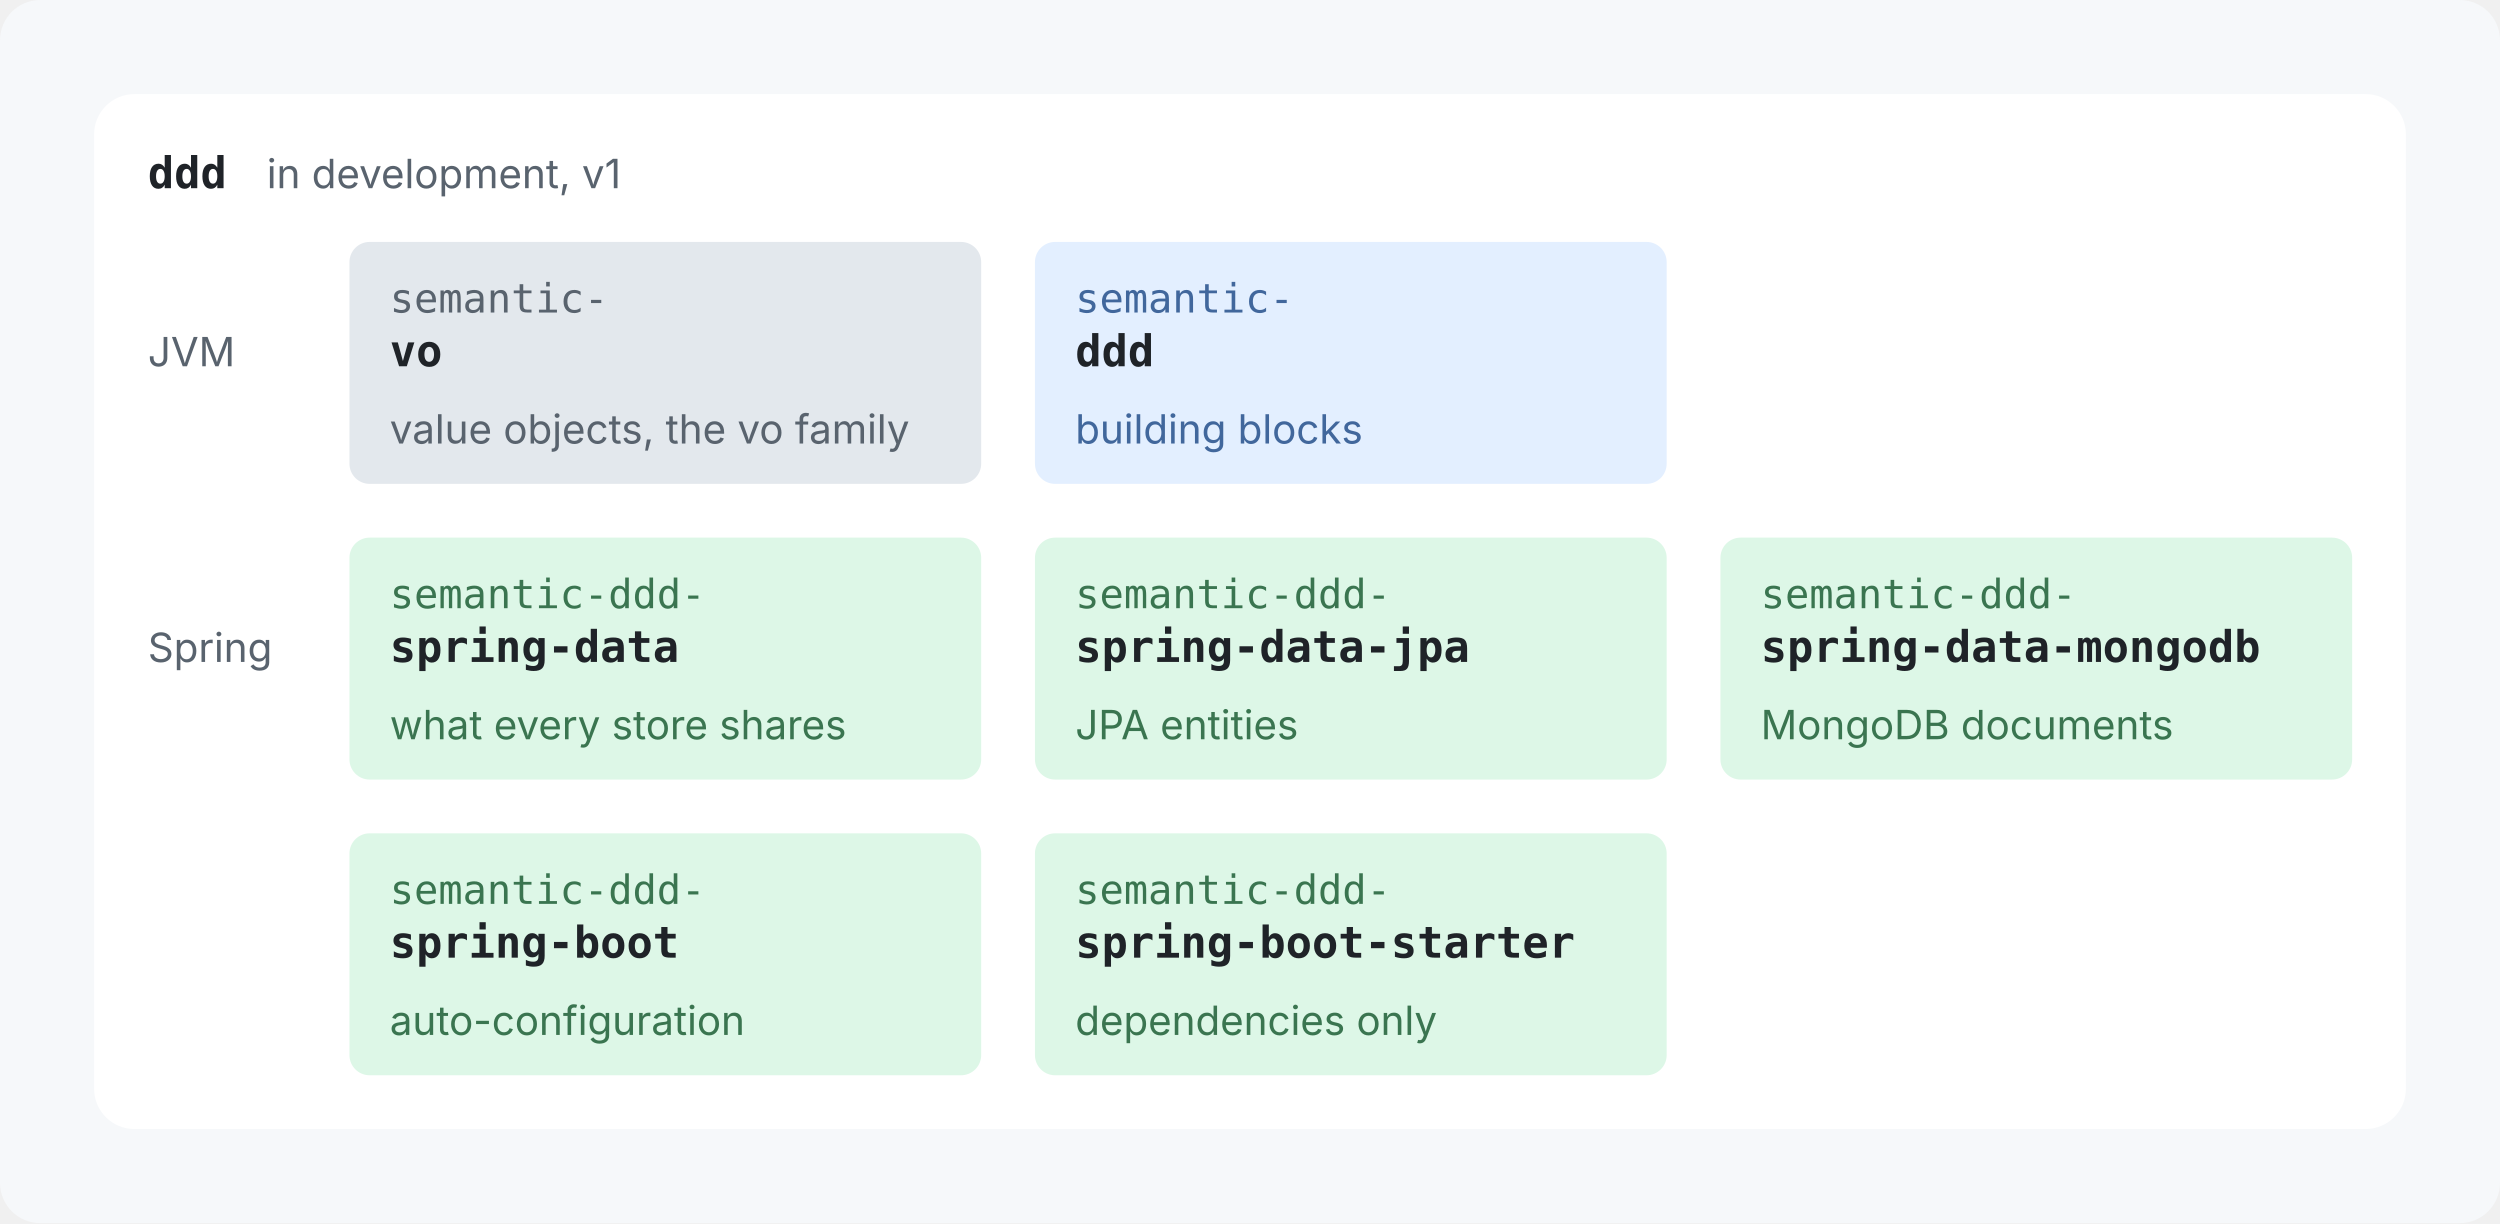
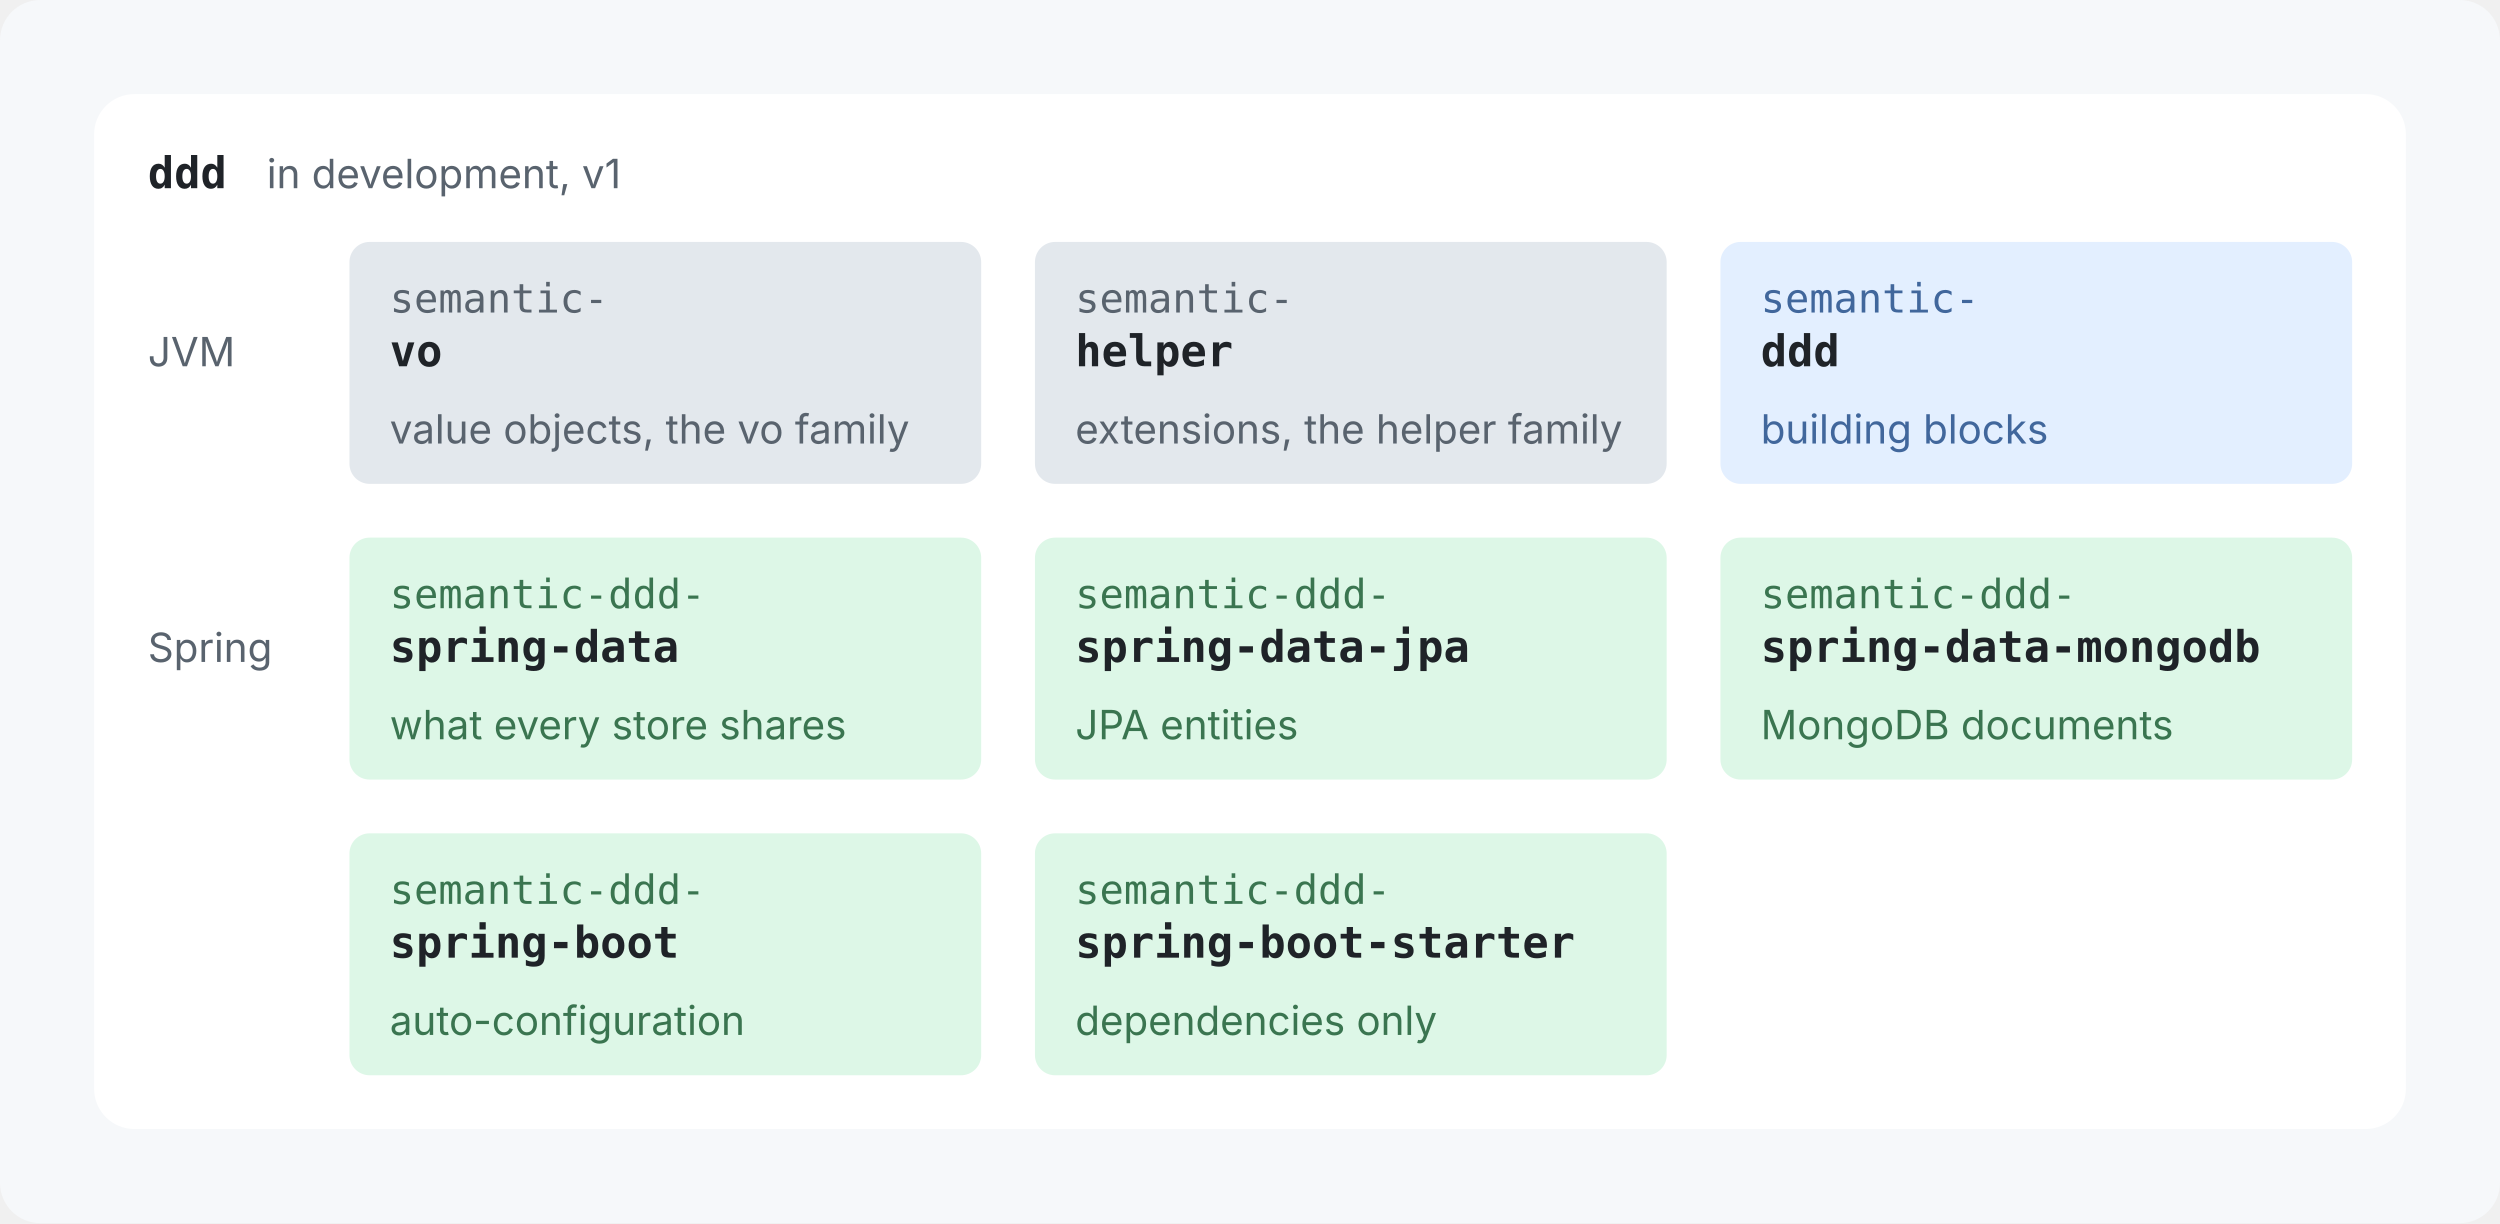
<svg xmlns="http://www.w3.org/2000/svg" viewBox="0 0 744 364" width="744" height="364" role="img">
  <rect width="744" height="364" rx="12" fill="#F6F8FA" />
  <g transform="translate(12,12)">
    <rect x="16.0" y="16.0" width="688.0" height="308.0" rx="12" fill="#FFFFFF" />
    <text x="32.0" y="44.0" font-family="ui-monospace, SFMono-Regular, 'SF Mono', Menlo, Consolas, monospace" font-size="13" font-weight="600" fill="#1F2328" text-anchor="start">ddd</text>
    <text x="67.4" y="44.0" font-family="-apple-system, BlinkMacSystemFont, 'Segoe UI', Inter, Helvetica, Arial, sans-serif" font-size="12" font-weight="400" fill="#59636E" text-anchor="start">in development, v1</text>
    <text x="32.0" y="97.0" font-family="-apple-system, BlinkMacSystemFont, 'Segoe UI', Inter, Helvetica, Arial, sans-serif" font-size="12" font-weight="400" fill="#59636E" text-anchor="start">JVM</text>
    <rect x="92.0" y="60.0" width="188.0" height="72.0" rx="6" fill="#E3E8ED" />
    <text x="104.0" y="81.0" font-family="ui-monospace, SFMono-Regular, 'SF Mono', Menlo, Consolas, monospace" font-size="12" font-weight="400" fill="#59636E" text-anchor="start">semantic-</text>
    <text x="104.0" y="97.0" font-family="ui-monospace, SFMono-Regular, 'SF Mono', Menlo, Consolas, monospace" font-size="13" font-weight="600" fill="#1F2328" text-anchor="start">vo</text>
    <text x="104.0" y="120.0" font-family="-apple-system, BlinkMacSystemFont, 'Segoe UI', Inter, Helvetica, Arial, sans-serif" font-size="12" font-weight="400" fill="#59636E" text-anchor="start">value objects, the vo family</text>
-     <rect x="296.0" y="60.0" width="188.0" height="72.0" rx="6" fill="#E3EFFF" />
-     <text x="308.0" y="81.0" font-family="ui-monospace, SFMono-Regular, 'SF Mono', Menlo, Consolas, monospace" font-size="12" font-weight="400" fill="#41679C" text-anchor="start">semantic-</text>
-     <text x="308.0" y="97.0" font-family="ui-monospace, SFMono-Regular, 'SF Mono', Menlo, Consolas, monospace" font-size="13" font-weight="600" fill="#1F2328" text-anchor="start">ddd</text>
-     <text x="308.0" y="120.0" font-family="-apple-system, BlinkMacSystemFont, 'Segoe UI', Inter, Helvetica, Arial, sans-serif" font-size="12" font-weight="400" fill="#41679C" text-anchor="start">building blocks</text>
+     <rect x="296.0" y="60.0" width="188.0" height="72.0" rx="6" fill="#E3E8ED" />
+     <text x="308.0" y="81.0" font-family="ui-monospace, SFMono-Regular, 'SF Mono', Menlo, Consolas, monospace" font-size="12" font-weight="400" fill="#59636E" text-anchor="start">semantic-</text>
+     <text x="308.0" y="97.0" font-family="ui-monospace, SFMono-Regular, 'SF Mono', Menlo, Consolas, monospace" font-size="13" font-weight="600" fill="#1F2328" text-anchor="start">helper</text>
+     <text x="308.0" y="120.0" font-family="-apple-system, BlinkMacSystemFont, 'Segoe UI', Inter, Helvetica, Arial, sans-serif" font-size="12" font-weight="400" fill="#59636E" text-anchor="start">extensions, the helper family</text>
+     <rect x="500.0" y="60.0" width="188.0" height="72.0" rx="6" fill="#E3EFFF" />
+     <text x="512.0" y="81.0" font-family="ui-monospace, SFMono-Regular, 'SF Mono', Menlo, Consolas, monospace" font-size="12" font-weight="400" fill="#41679C" text-anchor="start">semantic-</text>
+     <text x="512.0" y="97.0" font-family="ui-monospace, SFMono-Regular, 'SF Mono', Menlo, Consolas, monospace" font-size="13" font-weight="600" fill="#1F2328" text-anchor="start">ddd</text>
+     <text x="512.0" y="120.0" font-family="-apple-system, BlinkMacSystemFont, 'Segoe UI', Inter, Helvetica, Arial, sans-serif" font-size="12" font-weight="400" fill="#41679C" text-anchor="start">building blocks</text>
    <text x="32.0" y="185.0" font-family="-apple-system, BlinkMacSystemFont, 'Segoe UI', Inter, Helvetica, Arial, sans-serif" font-size="12" font-weight="400" fill="#59636E" text-anchor="start">Spring</text>
    <rect x="92.0" y="148.0" width="188.0" height="72.0" rx="6" fill="#DDF7E7" />
    <text x="104.0" y="169.0" font-family="ui-monospace, SFMono-Regular, 'SF Mono', Menlo, Consolas, monospace" font-size="12" font-weight="400" fill="#3A7550" text-anchor="start">semantic-ddd-</text>
    <text x="104.0" y="185.0" font-family="ui-monospace, SFMono-Regular, 'SF Mono', Menlo, Consolas, monospace" font-size="13" font-weight="600" fill="#1F2328" text-anchor="start">spring-data</text>
    <text x="104.0" y="208.0" font-family="-apple-system, BlinkMacSystemFont, 'Segoe UI', Inter, Helvetica, Arial, sans-serif" font-size="12" font-weight="400" fill="#3A7550" text-anchor="start">what every store shares</text>
    <rect x="296.0" y="148.0" width="188.0" height="72.0" rx="6" fill="#DDF7E7" />
    <text x="308.0" y="169.0" font-family="ui-monospace, SFMono-Regular, 'SF Mono', Menlo, Consolas, monospace" font-size="12" font-weight="400" fill="#3A7550" text-anchor="start">semantic-ddd-</text>
    <text x="308.0" y="185.0" font-family="ui-monospace, SFMono-Regular, 'SF Mono', Menlo, Consolas, monospace" font-size="13" font-weight="600" fill="#1F2328" text-anchor="start">spring-data-jpa</text>
    <text x="308.0" y="208.0" font-family="-apple-system, BlinkMacSystemFont, 'Segoe UI', Inter, Helvetica, Arial, sans-serif" font-size="12" font-weight="400" fill="#3A7550" text-anchor="start">JPA entities</text>
    <rect x="500.0" y="148.0" width="188.0" height="72.0" rx="6" fill="#DDF7E7" />
    <text x="512.0" y="169.0" font-family="ui-monospace, SFMono-Regular, 'SF Mono', Menlo, Consolas, monospace" font-size="12" font-weight="400" fill="#3A7550" text-anchor="start">semantic-ddd-</text>
    <text x="512.0" y="185.0" font-family="ui-monospace, SFMono-Regular, 'SF Mono', Menlo, Consolas, monospace" font-size="13" font-weight="600" fill="#1F2328" text-anchor="start">spring-data-mongodb</text>
    <text x="512.0" y="208.0" font-family="-apple-system, BlinkMacSystemFont, 'Segoe UI', Inter, Helvetica, Arial, sans-serif" font-size="12" font-weight="400" fill="#3A7550" text-anchor="start">MongoDB documents</text>
    <rect x="92.0" y="236.0" width="188.0" height="72.0" rx="6" fill="#DDF7E7" />
    <text x="104.0" y="257.0" font-family="ui-monospace, SFMono-Regular, 'SF Mono', Menlo, Consolas, monospace" font-size="12" font-weight="400" fill="#3A7550" text-anchor="start">semantic-ddd-</text>
    <text x="104.0" y="273.0" font-family="ui-monospace, SFMono-Regular, 'SF Mono', Menlo, Consolas, monospace" font-size="13" font-weight="600" fill="#1F2328" text-anchor="start">spring-boot</text>
    <text x="104.0" y="296.0" font-family="-apple-system, BlinkMacSystemFont, 'Segoe UI', Inter, Helvetica, Arial, sans-serif" font-size="12" font-weight="400" fill="#3A7550" text-anchor="start">auto-configuration</text>
    <rect x="296.0" y="236.0" width="188.0" height="72.0" rx="6" fill="#DDF7E7" />
    <text x="308.0" y="257.0" font-family="ui-monospace, SFMono-Regular, 'SF Mono', Menlo, Consolas, monospace" font-size="12" font-weight="400" fill="#3A7550" text-anchor="start">semantic-ddd-</text>
    <text x="308.0" y="273.0" font-family="ui-monospace, SFMono-Regular, 'SF Mono', Menlo, Consolas, monospace" font-size="13" font-weight="600" fill="#1F2328" text-anchor="start">spring-boot-starter</text>
    <text x="308.0" y="296.0" font-family="-apple-system, BlinkMacSystemFont, 'Segoe UI', Inter, Helvetica, Arial, sans-serif" font-size="12" font-weight="400" fill="#3A7550" text-anchor="start">dependencies only</text>
  </g>
</svg>
